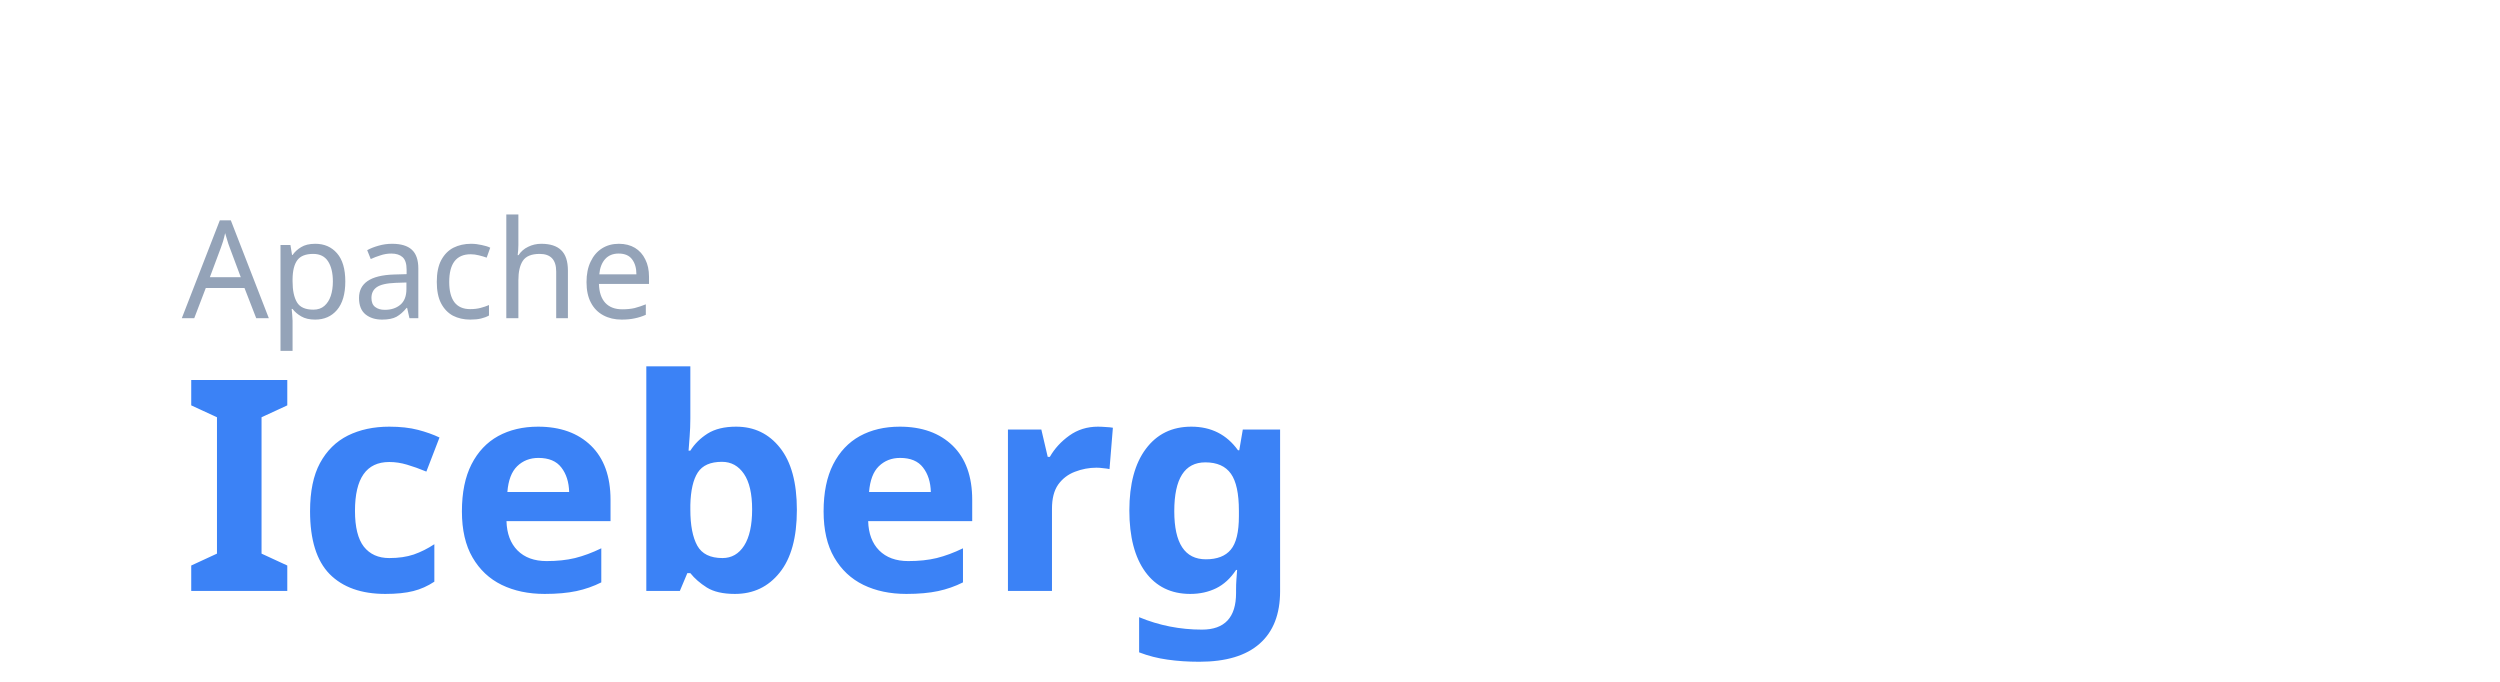
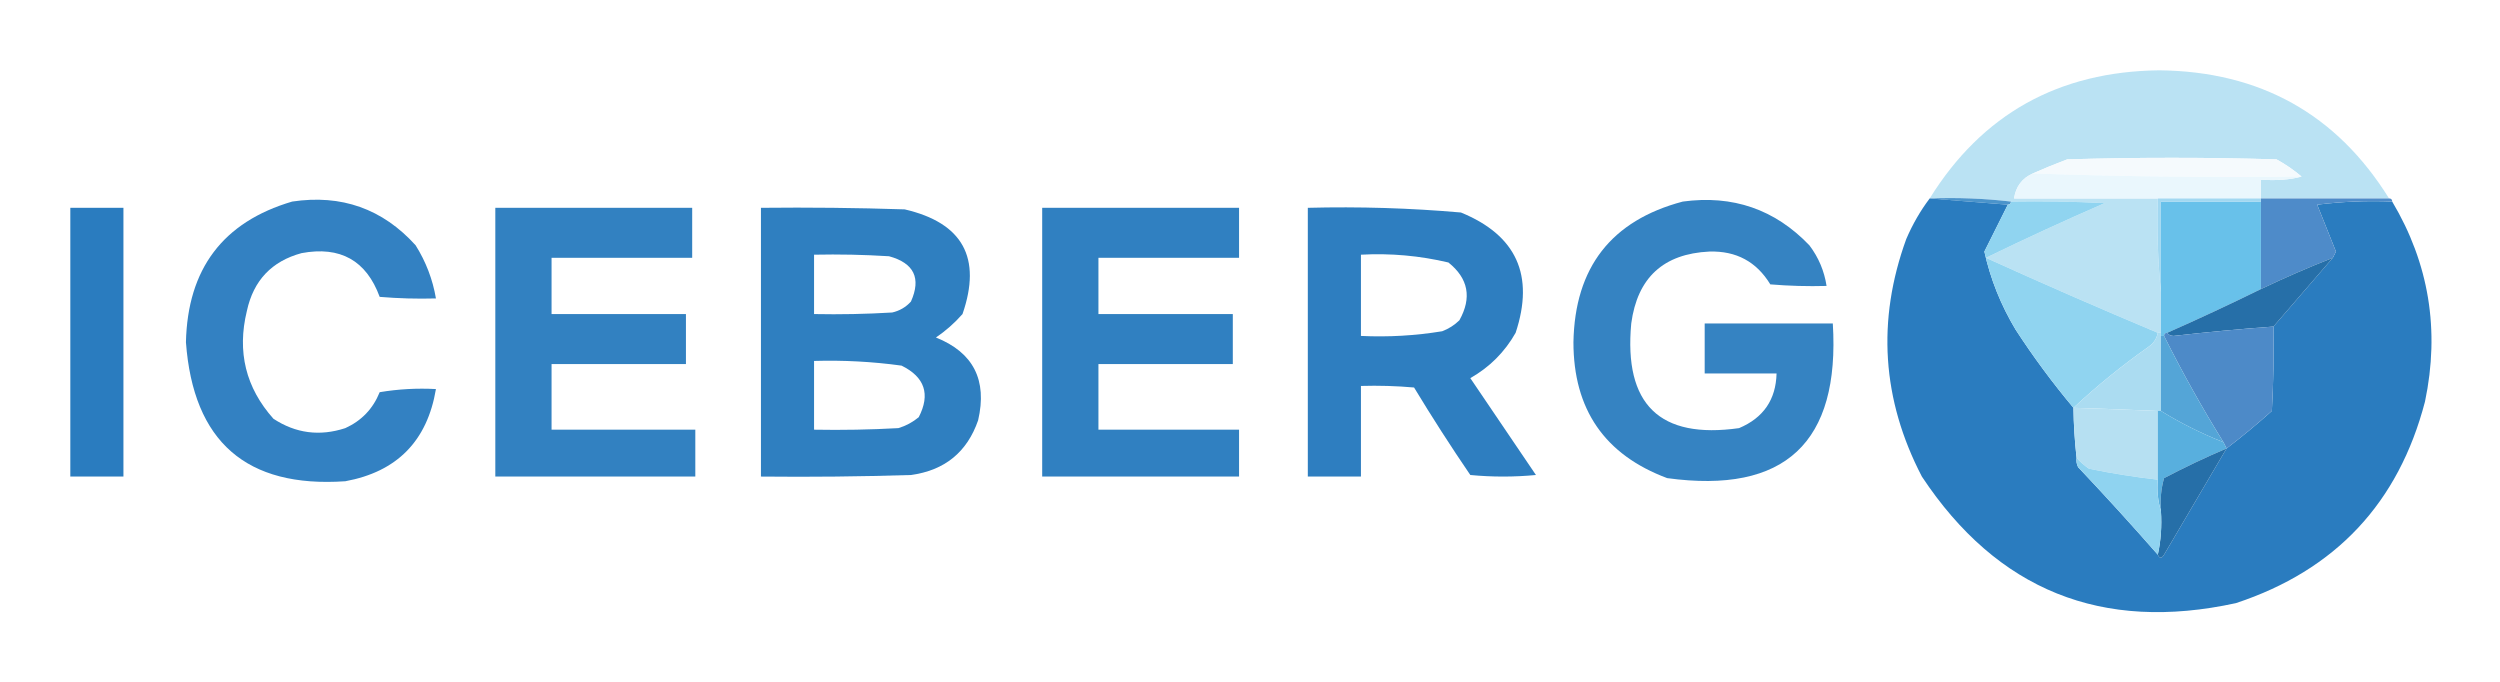
- <svg xmlns="http://www.w3.org/2000/svg" viewBox="0 0 220 60" fill="none">
-   <text x="16" y="28" font-family="system-ui,sans-serif" font-size="12" font-weight="500" fill="#94a3b8">Apache</text>
-   <text x="16" y="52" font-family="system-ui,sans-serif" font-size="26" font-weight="700" fill="#3B82F6">Iceberg</text>
+ <svg xmlns="http://www.w3.org/2000/svg" version="1.1" width="800px" height="218px" style="shape-rendering:geometricPrecision; text-rendering:geometricPrecision; image-rendering:optimizeQuality; fill-rule:evenodd; clip-rule:evenodd">
+   <g>
+     <path style="opacity:0.973" fill="#b8e1f3" d="M 764.5,63.5 C 750.833,63.5 737.167,63.5 723.5,63.5C 723.5,61.5 723.5,59.5 723.5,57.5C 728.607,57.834 732.94,57.501 736.5,56.5C 734.073,54.442 731.407,52.609 728.5,51C 706.167,50.333 683.833,50.333 661.5,51C 657.764,52.41 654.098,53.91 650.5,55.5C 647.053,57.054 645.053,59.721 644.5,63.5C 659.833,63.5 675.167,63.5 690.5,63.5C 690.173,73.681 690.506,83.681 691.5,93.5C 691.5,97.833 691.5,102.167 691.5,106.5C 691.167,106.5 690.833,106.5 690.5,106.5C 672.032,98.765 653.699,90.765 635.5,82.5C 648.016,76.409 660.683,70.576 673.5,65C 663.506,64.5 653.506,64.334 643.5,64.5C 635.016,63.507 626.349,63.174 617.5,63.5C 634.269,36.52 658.769,22.854 691,22.5C 723.231,22.854 747.731,36.52 764.5,63.5 Z" />
+   </g>
+   <g>
+     <path style="opacity:1" fill="#f5fafd" d="M 736.5,56.5 C 707.662,56.831 678.995,56.498 650.5,55.5C 654.098,53.91 657.764,52.41 661.5,51C 683.833,50.333 706.167,50.333 728.5,51C 731.407,52.609 734.073,54.442 736.5,56.5 Z" />
+   </g>
+   <g>
+     <path style="opacity:1" fill="#eaf7fd" d="M 650.5,55.5 C 678.995,56.498 707.662,56.831 736.5,56.5C 732.94,57.501 728.607,57.834 723.5,57.5C 723.5,59.5 723.5,61.5 723.5,63.5C 712.5,63.5 701.5,63.5 690.5,63.5C 675.167,63.5 659.833,63.5 644.5,63.5C 645.053,59.721 647.053,57.054 650.5,55.5 Z" />
+   </g>
+   <g>
+     <path style="opacity:1" fill="#4b94cb" d="M 617.5,63.5 C 626.349,63.174 635.016,63.507 643.5,64.5C 643.5,65.167 643.167,65.5 642.5,65.5C 634.167,64.833 625.833,64.167 617.5,63.5 Z" />
+   </g>
+   <g>
+     <path style="opacity:0.943" fill="#277abe" d="M 93.5,64.5 C 109.262,62.141 122.429,66.808 133,78.5C 136.303,83.766 138.47,89.433 139.5,95.5C 133.491,95.666 127.491,95.499 121.5,95C 117.224,83.356 108.89,78.69 96.5,81C 86.944,83.592 81.11,89.759 79,99.5C 75.812,112.574 78.645,124.074 87.5,134C 94.635,138.68 102.302,139.68 110.5,137C 115.697,134.637 119.363,130.803 121.5,125.5C 127.463,124.504 133.463,124.171 139.5,124.5C 136.714,141.119 127.048,150.952 110.5,154C 78.839,156.182 61.839,141.349 59.5,109.5C 60.03,86.026 71.363,71.026 93.5,64.5 Z" />
+   </g>
+   <g>
+     <path style="opacity:0.933" fill="#277abe" d="M 538.5,64.5 C 554.494,62.33 567.994,66.996 579,78.5C 581.937,82.374 583.771,86.707 584.5,91.5C 578.491,91.666 572.491,91.499 566.5,91C 562.094,83.744 555.594,80.244 547,80.5C 532.301,81.198 523.968,88.864 522,103.5C 519.598,129.436 531.098,140.602 556.5,137C 564.296,133.714 568.296,127.881 568.5,119.5C 560.833,119.5 553.167,119.5 545.5,119.5C 545.5,114.167 545.5,108.833 545.5,103.5C 559.167,103.5 572.833,103.5 586.5,103.5C 588.848,141.656 571.182,158.156 533.5,153C 513.502,145.533 503.502,131.033 503.5,109.5C 503.94,85.566 515.606,70.566 538.5,64.5 Z" />
+   </g>
+   <g>
+     <path style="opacity:0.985" fill="#277abe" d="M 617.5,63.5 C 625.833,64.167 634.167,64.833 642.5,65.5C 640.013,70.473 637.513,75.473 635,80.5C 636.926,89.255 640.26,97.588 645,105.5C 650.7,114.257 656.867,122.591 663.5,130.5C 663.569,135.854 663.902,141.187 664.5,146.5C 664.351,147.552 664.517,148.552 665,149.5C 673.707,158.704 682.207,168.037 690.5,177.5C 691.077,178.773 691.743,178.773 692.5,177.5C 699.178,166.139 705.845,154.806 712.5,143.5C 717.46,139.712 722.293,135.712 727,131.5C 727.5,122.506 727.666,113.506 727.5,104.5C 733.833,97.167 740.167,89.833 746.5,82.5C 746.804,81.85 747.137,81.183 747.5,80.5C 745.5,75.5 743.5,70.5 741.5,65.5C 749.472,64.502 757.472,64.169 765.5,64.5C 777.293,84.321 780.793,105.654 776,128.5C 767.539,160.962 747.372,182.462 715.5,193C 672.603,202.376 639.103,188.876 615,152.5C 602.206,127.892 600.539,102.559 610,76.5C 612.022,71.777 614.522,67.443 617.5,63.5 Z" />
+   </g>
+   <g>
+     <path style="opacity:1" fill="#68c1ea" d="M 723.5,64.5 C 723.5,73.833 723.5,83.167 723.5,92.5C 713.663,97.343 703.663,102.01 693.5,106.5C 692.833,106.5 692.5,106.833 692.5,107.5C 692.167,107.5 691.833,107.5 691.5,107.5C 691.5,107.167 691.5,106.833 691.5,106.5C 691.5,102.167 691.5,97.833 691.5,93.5C 691.5,83.833 691.5,74.167 691.5,64.5C 702.167,64.5 712.833,64.5 723.5,64.5 Z" />
+   </g>
+   <g>
+     <path style="opacity:1" fill="#4e8bc9" d="M 723.5,63.5 C 737.167,63.5 750.833,63.5 764.5,63.5C 765.167,63.5 765.5,63.833 765.5,64.5C 757.472,64.169 749.472,64.502 741.5,65.5C 743.5,70.5 745.5,75.5 747.5,80.5C 747.137,81.183 746.804,81.85 746.5,82.5C 738.712,85.561 731.045,88.894 723.5,92.5C 723.5,83.167 723.5,73.833 723.5,64.5C 723.5,64.167 723.5,63.833 723.5,63.5 Z" />
+   </g>
+   <g>
+     <path style="opacity:0.982" fill="#277abe" d="M 22.5,66.5 C 28.167,66.5 33.833,66.5 39.5,66.5C 39.5,95.167 39.5,123.833 39.5,152.5C 33.833,152.5 28.167,152.5 22.5,152.5C 22.5,123.833 22.5,95.167 22.5,66.5 Z" />
+   </g>
+   <g>
+     <path style="opacity:0.949" fill="#277abe" d="M 158.5,66.5 C 179.5,66.5 200.5,66.5 221.5,66.5C 221.5,71.833 221.5,77.167 221.5,82.5C 206.5,82.5 191.5,82.5 176.5,82.5C 176.5,88.5 176.5,94.5 176.5,100.5C 190.833,100.5 205.167,100.5 219.5,100.5C 219.5,105.833 219.5,111.167 219.5,116.5C 205.167,116.5 190.833,116.5 176.5,116.5C 176.5,123.5 176.5,130.5 176.5,137.5C 191.833,137.5 207.167,137.5 222.5,137.5C 222.5,142.5 222.5,147.5 222.5,152.5C 201.167,152.5 179.833,152.5 158.5,152.5C 158.5,123.833 158.5,95.167 158.5,66.5 Z" />
+   </g>
+   <g>
+     <path style="opacity:0.963" fill="#277abe" d="M 243.5,66.5 C 258.837,66.333 274.17,66.5 289.5,67C 308.073,71.313 314.24,82.48 308,100.5C 305.463,103.372 302.63,105.872 299.5,108C 311.481,112.791 315.981,121.624 313,134.5C 309.463,144.697 302.296,150.53 291.5,152C 275.503,152.5 259.503,152.667 243.5,152.5C 243.5,123.833 243.5,95.167 243.5,66.5 Z M 260.5,81.5 C 268.507,81.334 276.507,81.5 284.5,82C 292.503,84.197 294.836,89.03 291.5,96.5C 289.869,98.297 287.869,99.464 285.5,100C 277.173,100.5 268.84,100.666 260.5,100.5C 260.5,94.167 260.5,87.833 260.5,81.5 Z M 260.5,115.5 C 269.879,115.224 279.212,115.724 288.5,117C 295.944,120.665 297.777,126.165 294,133.5C 292.065,135.102 289.899,136.269 287.5,137C 278.506,137.5 269.506,137.666 260.5,137.5C 260.5,130.167 260.5,122.833 260.5,115.5 Z" />
+   </g>
+   <g>
+     <path style="opacity:0.955" fill="#277abe" d="M 333.5,66.5 C 354.5,66.5 375.5,66.5 396.5,66.5C 396.5,71.833 396.5,77.167 396.5,82.5C 381.5,82.5 366.5,82.5 351.5,82.5C 351.5,88.5 351.5,94.5 351.5,100.5C 365.833,100.5 380.167,100.5 394.5,100.5C 394.5,105.833 394.5,111.167 394.5,116.5C 380.167,116.5 365.833,116.5 351.5,116.5C 351.5,123.5 351.5,130.5 351.5,137.5C 366.5,137.5 381.5,137.5 396.5,137.5C 396.5,142.5 396.5,147.5 396.5,152.5C 375.5,152.5 354.5,152.5 333.5,152.5C 333.5,123.833 333.5,95.167 333.5,66.5 Z" />
+   </g>
+   <g>
+     <path style="opacity:0.967" fill="#277abe" d="M 418.5,66.5 C 434.882,66.077 451.215,66.577 467.5,68C 485.266,75.268 491.099,88.101 485,106.5C 481.5,112.667 476.667,117.5 470.5,121C 477.5,131.333 484.5,141.667 491.5,152C 484.5,152.667 477.5,152.667 470.5,152C 464.251,142.837 458.251,133.503 452.5,124C 446.843,123.501 441.176,123.334 435.5,123.5C 435.5,133.167 435.5,142.833 435.5,152.5C 429.833,152.5 424.167,152.5 418.5,152.5C 418.5,123.833 418.5,95.167 418.5,66.5 Z M 435.5,81.5 C 444.975,80.989 454.309,81.823 463.5,84C 469.879,89.1 471.046,95.267 467,102.5C 465.421,104.041 463.587,105.208 461.5,106C 452.916,107.41 444.25,107.91 435.5,107.5C 435.5,98.833 435.5,90.167 435.5,81.5 Z" />
+   </g>
+   <g>
+     <path style="opacity:1" fill="#a2d8f1" d="M 690.5,63.5 C 701.5,63.5 712.5,63.5 723.5,63.5C 723.5,63.833 723.5,64.167 723.5,64.5C 712.833,64.5 702.167,64.5 691.5,64.5C 691.5,74.167 691.5,83.833 691.5,93.5C 690.506,83.681 690.173,73.681 690.5,63.5 Z" />
+   </g>
+   <g>
+     <path style="opacity:1" fill="#90d4f0" d="M 643.5,64.5 C 653.506,64.334 663.506,64.5 673.5,65C 660.683,70.576 648.016,76.409 635.5,82.5C 653.699,90.765 672.032,98.765 690.5,106.5C 690.141,108.371 689.141,109.871 687.5,111C 679.021,116.985 671.021,123.485 663.5,130.5C 656.867,122.591 650.7,114.257 645,105.5C 640.26,97.588 636.926,89.255 635,80.5C 637.513,75.473 640.013,70.473 642.5,65.5C 643.167,65.5 643.5,65.167 643.5,64.5 Z" />
+   </g>
+   <g>
+     <path style="opacity:1" fill="#266fa8" d="M 746.5,82.5 C 740.167,89.833 733.833,97.167 727.5,104.5C 716.812,105.28 706.145,106.28 695.5,107.5C 694.584,107.457 693.917,107.124 693.5,106.5C 703.663,102.01 713.663,97.343 723.5,92.5C 731.045,88.894 738.712,85.561 746.5,82.5 Z" />
+   </g>
+   <g>
+     <path style="opacity:1" fill="#4d8ac8" d="M 727.5,104.5 C 727.666,113.506 727.5,122.506 727,131.5C 722.293,135.712 717.46,139.712 712.5,143.5C 712.167,142.833 711.833,142.167 711.5,141.5C 704.628,130.419 698.295,119.086 692.5,107.5C 692.5,106.833 692.833,106.5 693.5,106.5C 693.917,107.124 694.584,107.457 695.5,107.5C 706.145,106.28 716.812,105.28 727.5,104.5 Z" />
+   </g>
+   <g>
+     <path style="opacity:1" fill="#abdcf1" d="M 690.5,106.5 C 690.833,106.5 691.167,106.5 691.5,106.5C 691.5,106.833 691.5,107.167 691.5,107.5C 691.5,115.5 691.5,123.5 691.5,131.5C 691.167,131.5 690.833,131.5 690.5,131.5C 681.502,131.119 672.502,130.786 663.5,130.5C 671.021,123.485 679.021,116.985 687.5,111C 689.141,109.871 690.141,108.371 690.5,106.5 Z" />
+   </g>
+   <g>
+     <path style="opacity:1" fill="#54a5d7" d="M 691.5,107.5 C 691.833,107.5 692.167,107.5 692.5,107.5C 698.295,119.086 704.628,130.419 711.5,141.5C 704.456,138.721 697.789,135.388 691.5,131.5C 691.5,123.5 691.5,115.5 691.5,107.5 Z" />
+   </g>
+   <g>
+     <path style="opacity:1" fill="#b6e0f2" d="M 663.5,130.5 C 672.502,130.786 681.502,131.119 690.5,131.5C 690.5,138.833 690.5,146.167 690.5,153.5C 683.125,152.66 675.791,151.493 668.5,150C 666.973,148.968 665.64,147.801 664.5,146.5C 663.902,141.187 663.569,135.854 663.5,130.5 Z" />
+   </g>
+   <g>
+     <path style="opacity:1" fill="#58afde" d="M 690.5,131.5 C 690.833,131.5 691.167,131.5 691.5,131.5C 697.789,135.388 704.456,138.721 711.5,141.5C 711.833,142.167 712.167,142.833 712.5,143.5C 705.734,146.382 699.067,149.549 692.5,153C 691.544,156.394 691.211,159.894 691.5,163.5C 690.521,160.375 690.187,157.042 690.5,153.5C 690.5,146.167 690.5,138.833 690.5,131.5 Z" />
+   </g>
+   <g>
+     <path style="opacity:1" fill="#266fa8" d="M 712.5,143.5 C 705.845,154.806 699.178,166.139 692.5,177.5C 691.743,178.773 691.077,178.773 690.5,177.5C 691.486,173.03 691.819,168.363 691.5,163.5C 691.211,159.894 691.544,156.394 692.5,153C 699.067,149.549 705.734,146.382 712.5,143.5 Z" />
+   </g>
+   <g>
+     <path style="opacity:1" fill="#8fd3f0" d="M 664.5,146.5 C 665.64,147.801 666.973,148.968 668.5,150C 675.791,151.493 683.125,152.66 690.5,153.5C 690.187,157.042 690.521,160.375 691.5,163.5C 691.819,168.363 691.486,173.03 690.5,177.5C 682.207,168.037 673.707,158.704 665,149.5C 664.517,148.552 664.351,147.552 664.5,146.5 Z" />
+   </g>
</svg>
